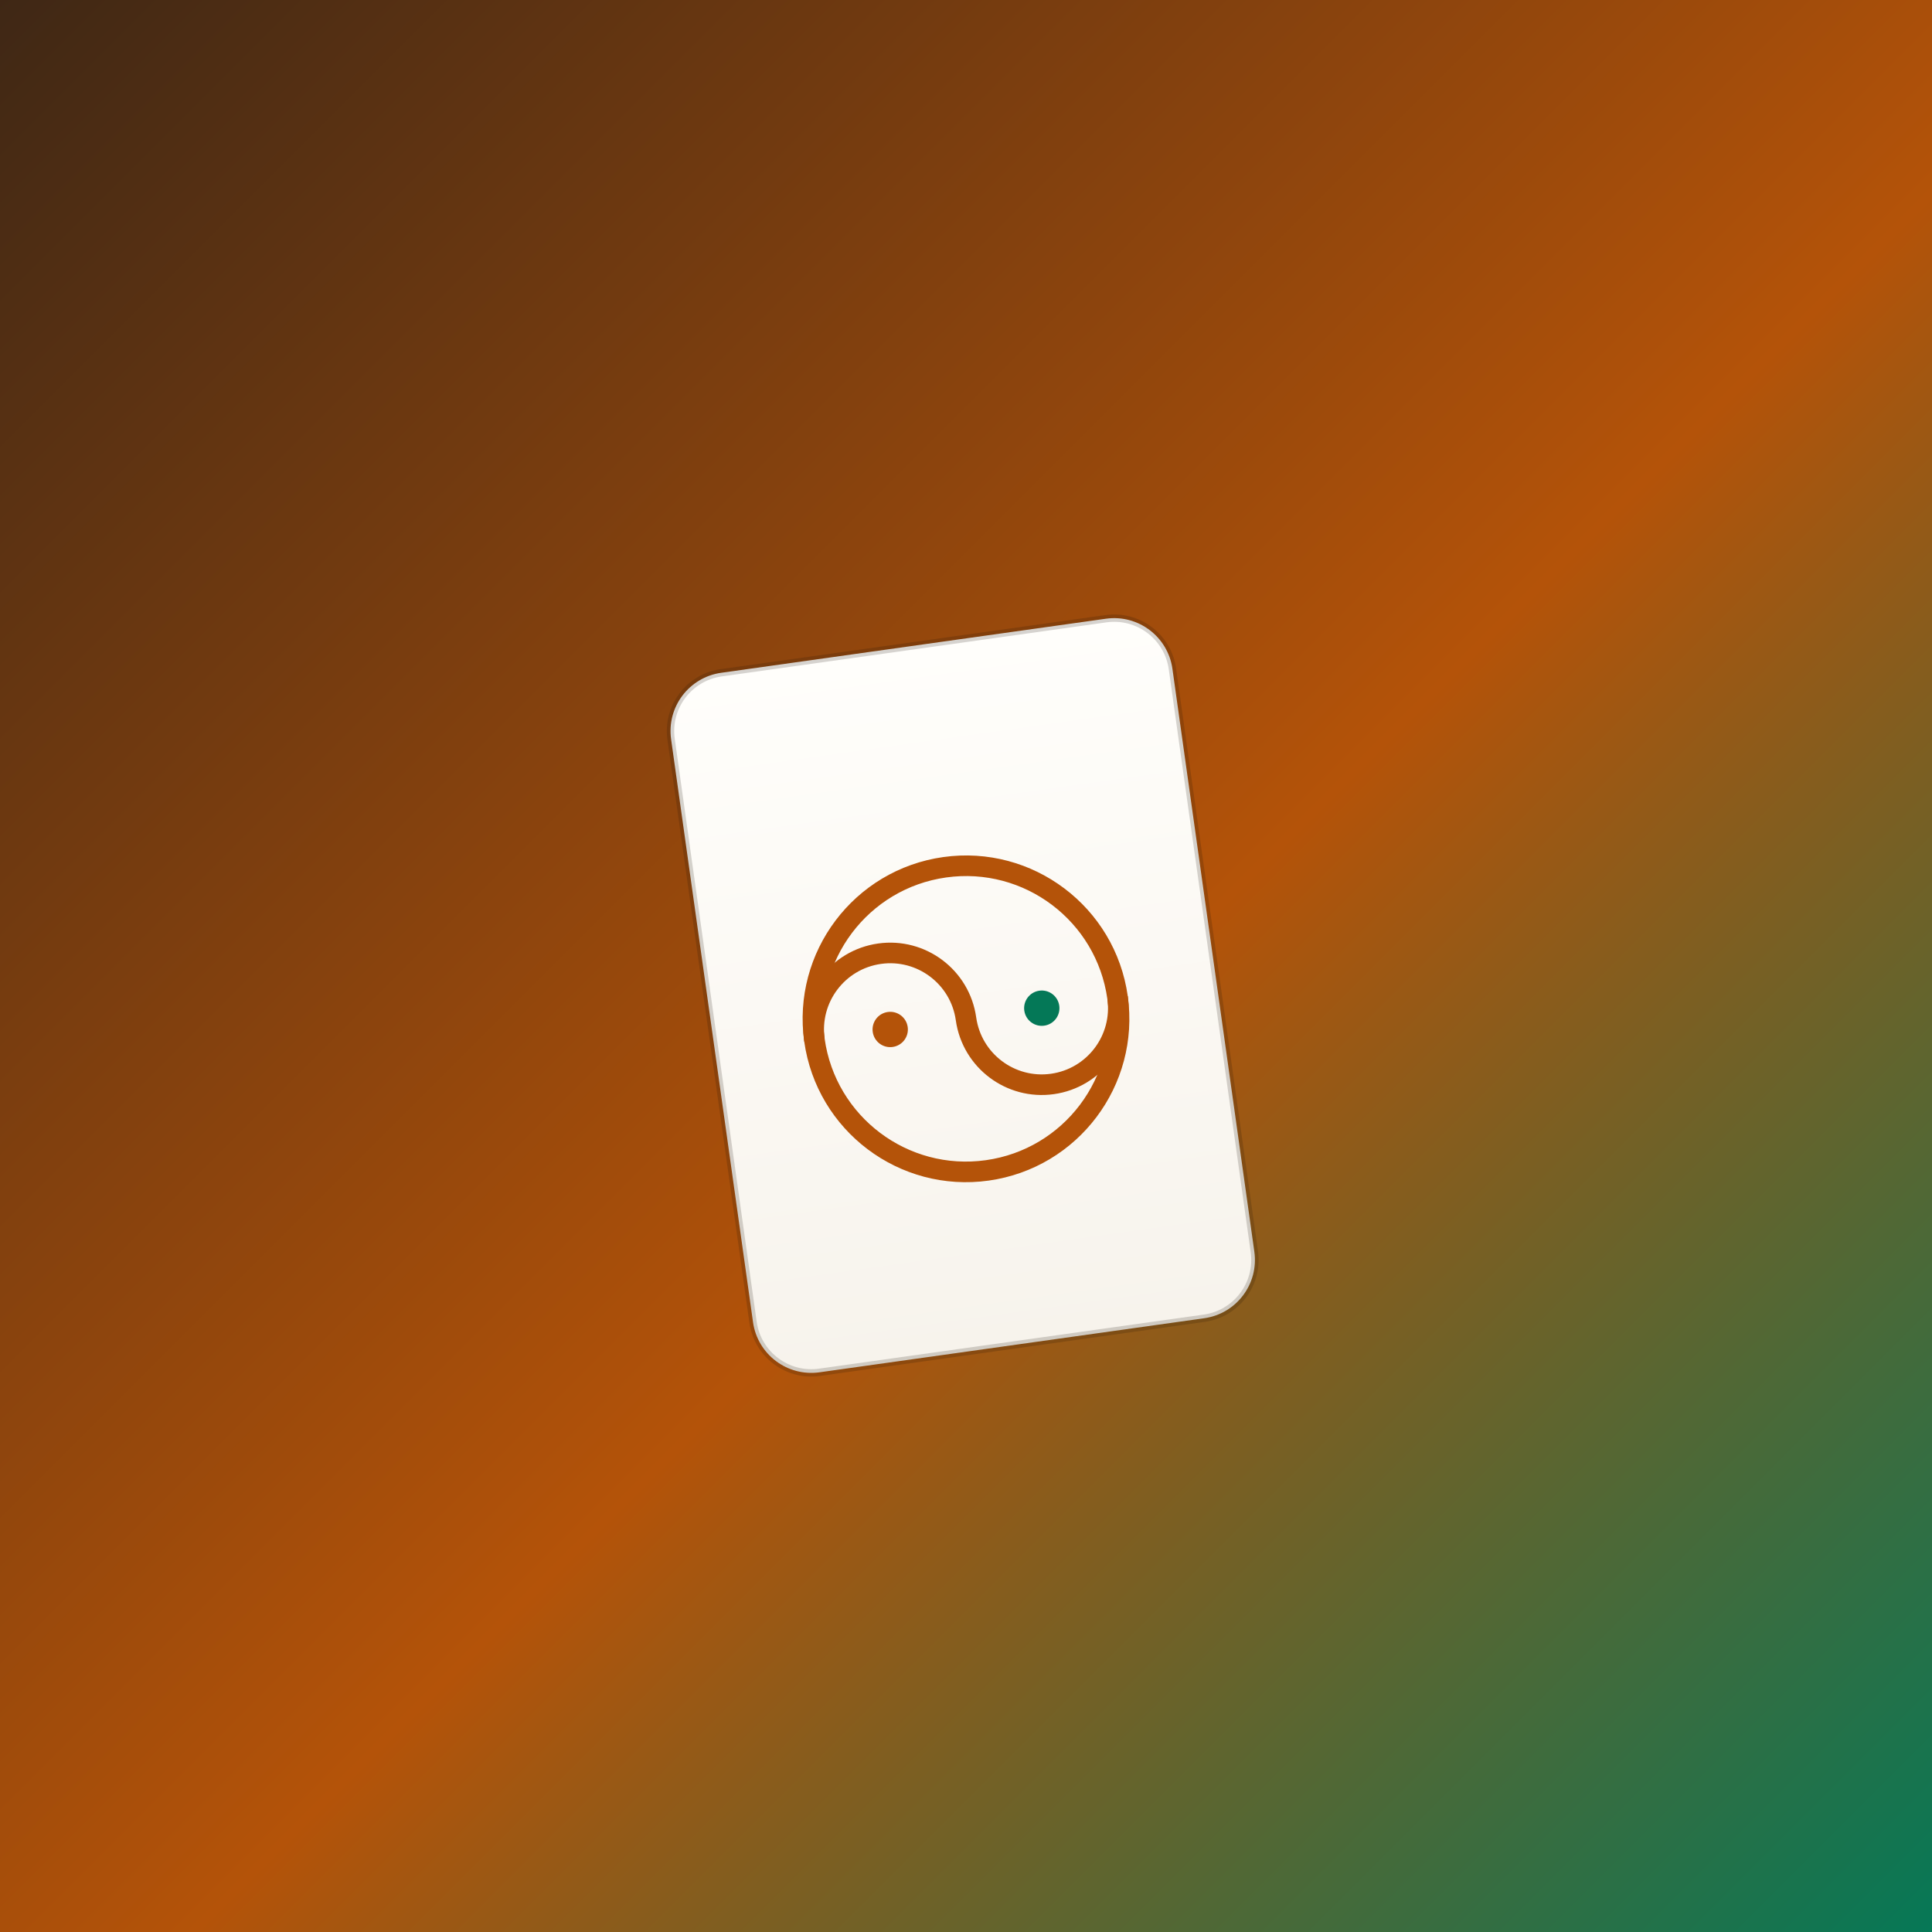
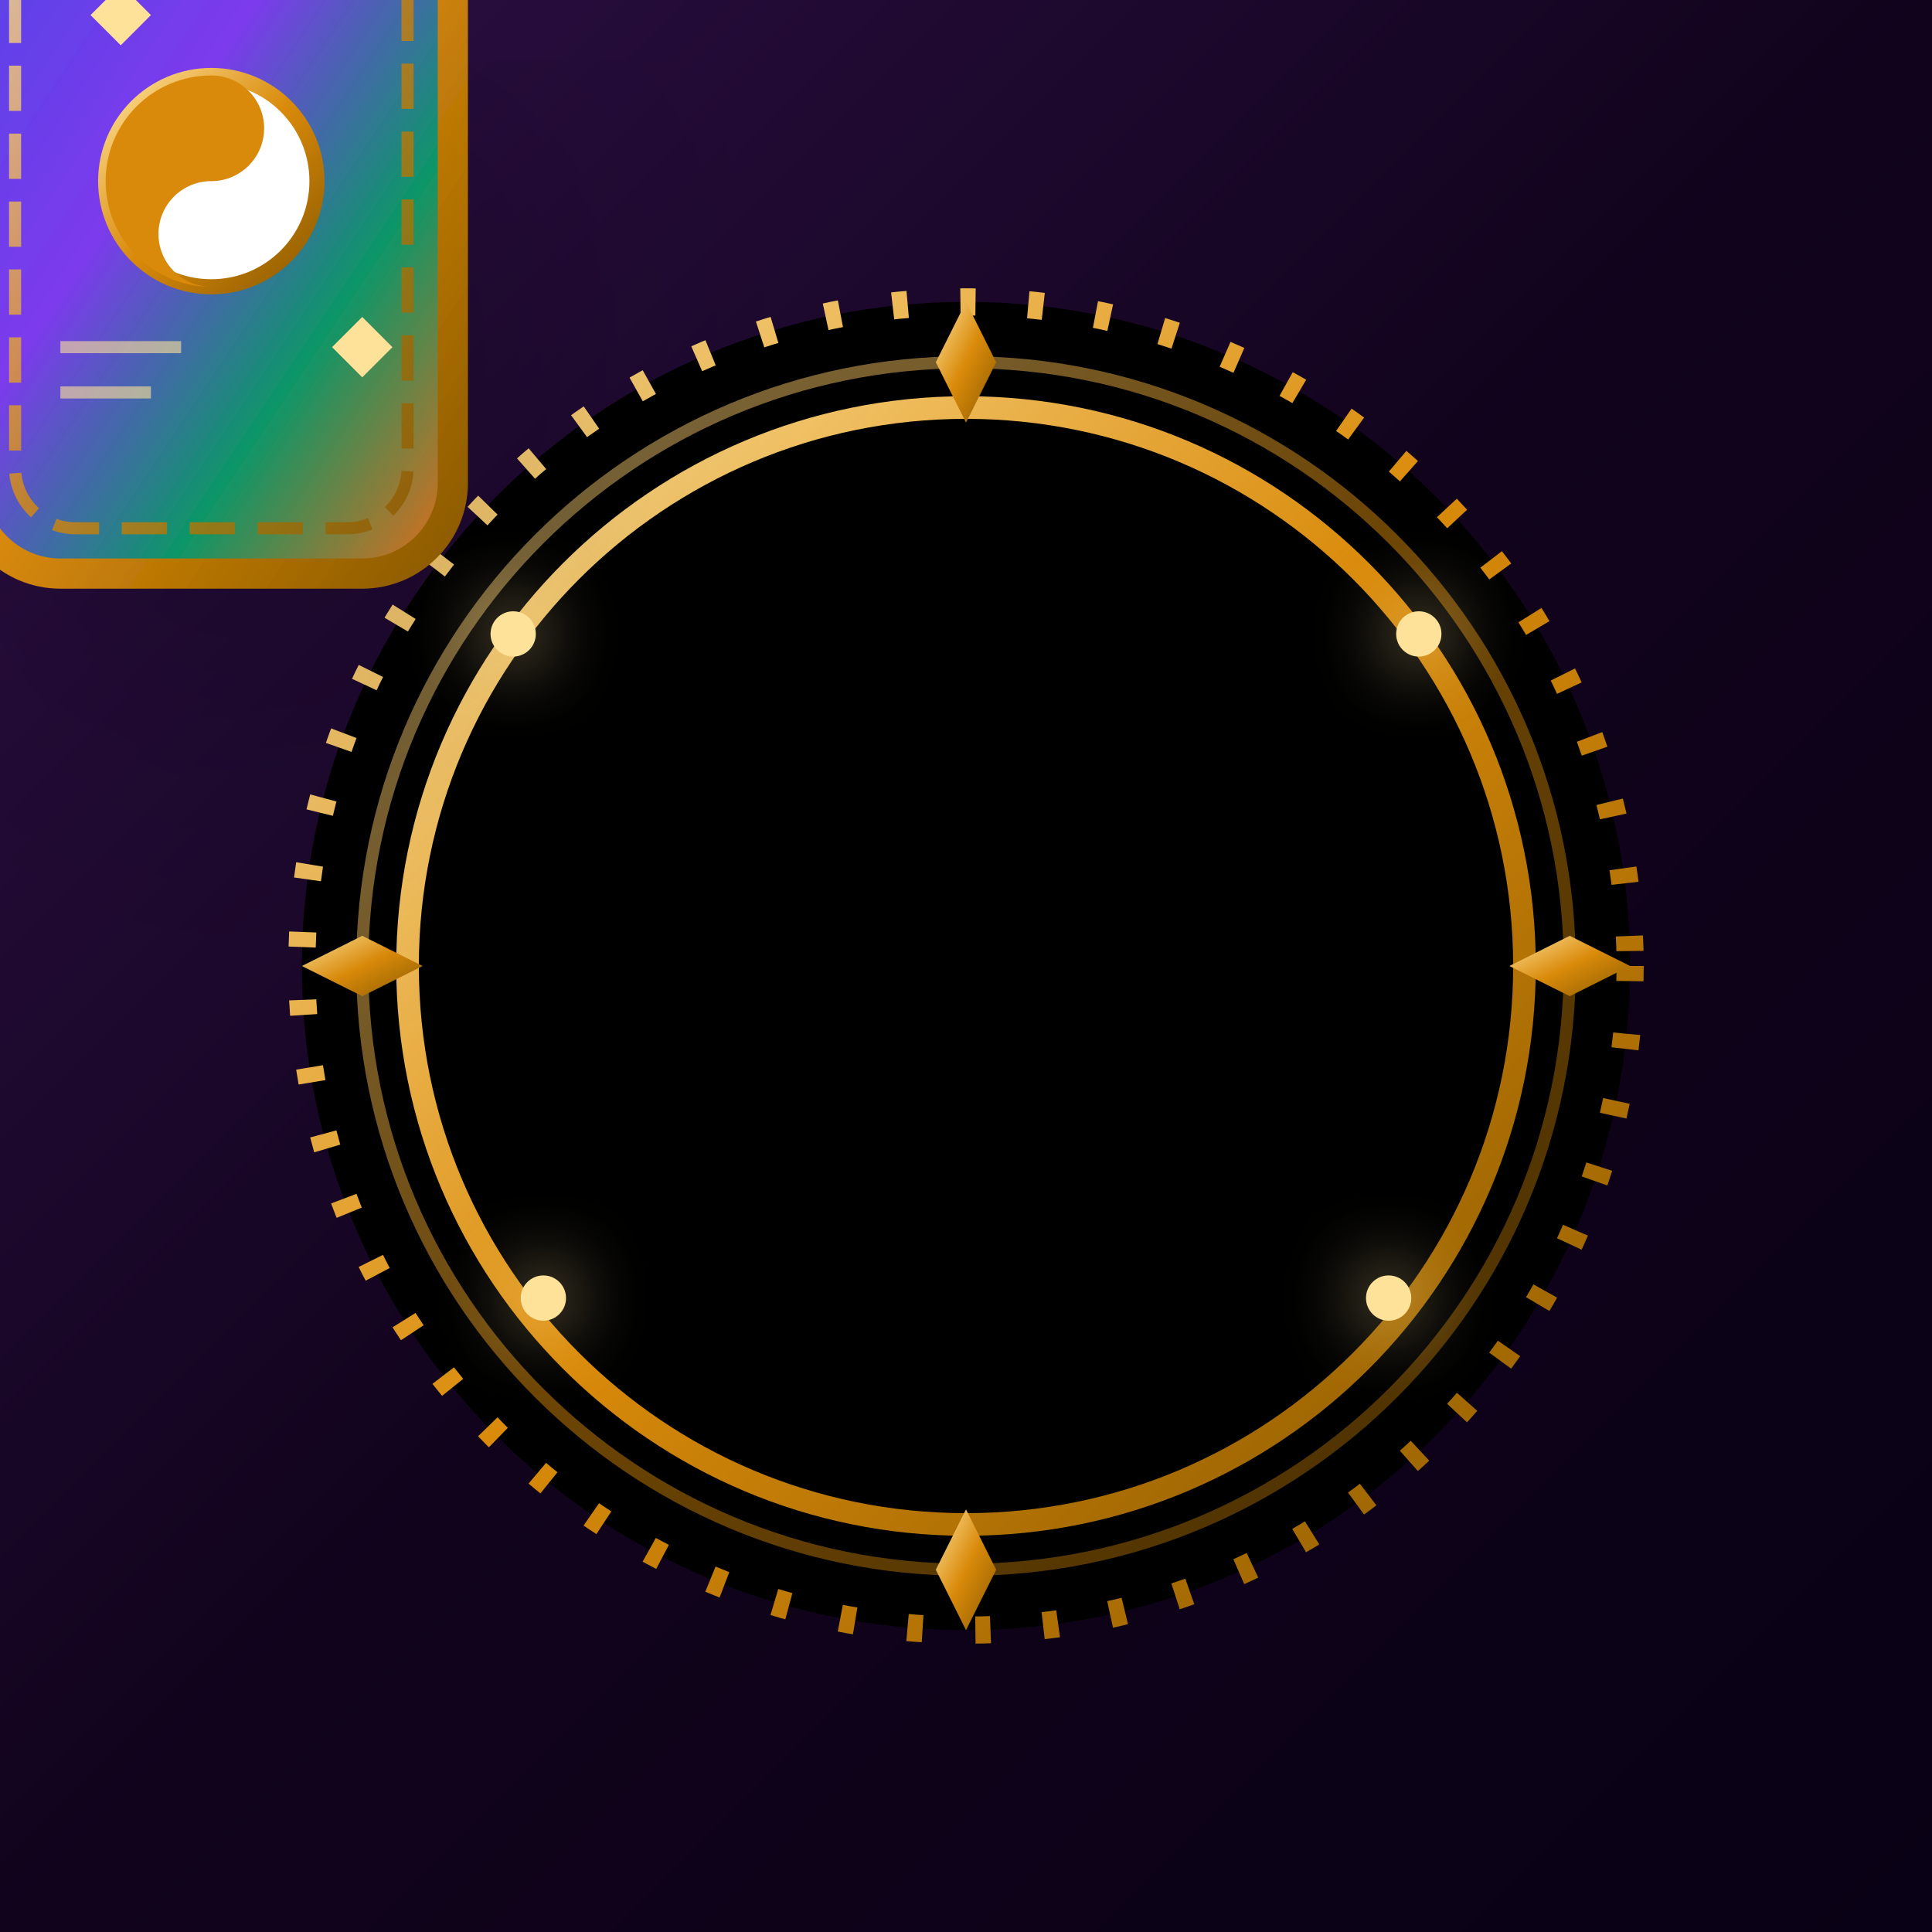
<svg xmlns="http://www.w3.org/2000/svg" viewBox="0 0 512 512">
  <defs>
    <linearGradient id="bg" x1="0%" y1="0%" x2="100%" y2="100%">
-       <stop offset="0%" stop-color="#3e2715" />
-       <stop offset="55%" stop-color="#b45309" />
-       <stop offset="100%" stop-color="#047857" />
+       <stop offset="0%" stop-color="#2e1047" />
+       <stop offset="50%" stop-color="#11031c" />
+       <stop offset="100%" stop-color="#090115" />
    </linearGradient>
-     <linearGradient id="card" x1="50%" y1="0%" x2="50%" y2="100%">
-       <stop offset="0%" stop-color="#fffefb" />
-       <stop offset="100%" stop-color="#f7f3ec" />
+     <linearGradient id="goldGrad" x1="0%" y1="0%" x2="100%" y2="100%">
+       <stop offset="0%" stop-color="#ffe29a" />
+       <stop offset="50%" stop-color="#d98a0a" />
+       <stop offset="100%" stop-color="#8b5a00" />
    </linearGradient>
+     <linearGradient id="cosmicBg" x1="0%" y1="0%" x2="100%" y2="100%">
+       <stop offset="0%" stop-color="#4f46e5" />
+       <stop offset="40%" stop-color="#7c3aed" />
+       <stop offset="70%" stop-color="#0d9668" />
+       <stop offset="100%" stop-color="#ea6a17" />
+     </linearGradient>
+     <filter id="neonGlow" x="-20%" y="-20%" width="140%" height="140%">
+       <feGaussianBlur stdDeviation="2.5" result="blur" />
+       <feComposite in="SourceGraphic" in2="blur" operator="over" />
+     </filter>
+     <style>
+       .svg-ring-outer {
+         animation: spin-cw 30s linear infinite;
+         transform-origin: 50px 50px;
+       }
+       .svg-ring-inner {
+         animation: spin-ccw 25s linear infinite;
+         transform-origin: 50px 50px;
+       }
+       .svg-star-n, .svg-star-s {
+         animation: twinkle 3s ease-in-out infinite;
+         transform-origin: 50px 50px;
+       }
+       .svg-star-w, .svg-star-e {
+         animation: twinkle-delayed 3s ease-in-out infinite;
+         transform-origin: 50px 50px;
+       }
+       .svg-card-tarot {
+         animation: tarot-sway 4s ease-in-out infinite alternate;
+         transform-origin: 42px 50px;
+       }
+       .svg-card-drinking {
+         animation: drinking-sway 4.5s ease-in-out infinite alternate;
+         transform-origin: 58px 50px;
+       }
+       .svg-card-center {
+         animation: center-float 3.5s ease-in-out infinite alternate;
+         transform-origin: 50px 48px;
+       }
+       .svg-yinyang {
+         animation: yinyang-spin 8s linear infinite;
+         transform-origin: 0px 0px;
+       }
+       .svg-stardust circle {
+         animation: glow-pulse 3s ease-in-out infinite alternate;
+       }
+ 
+       @keyframes spin-cw {
+         from { transform: rotate(0deg); }
+         to { transform: rotate(360deg); }
+       }
+       @keyframes spin-ccw {
+         from { transform: rotate(360deg); }
+         to { transform: rotate(0deg); }
+       }
+       @keyframes twinkle {
+         0%, 100% { opacity: 0.4; transform: scale(0.85); }
+         50% { opacity: 1; transform: scale(1.15); }
+       }
+       @keyframes twinkle-delayed {
+         0%, 100% { opacity: 1; transform: scale(1.15); }
+         50% { opacity: 0.4; transform: scale(0.85); }
+       }
+       @keyframes tarot-sway {
+         0% { transform: translate(42px, 50px) rotate(-20deg); }
+         100% { transform: translate(42px, 50px) rotate(-14deg); }
+       }
+       @keyframes drinking-sway {
+         0% { transform: translate(58px, 50px) rotate(14deg); }
+         100% { transform: translate(58px, 50px) rotate(20deg); }
+       }
+       @keyframes center-float {
+         0% { transform: translate(50px, 50px) rotate(-3deg); }
+         100% { transform: translate(50px, 46px) rotate(1deg); }
+       }
+       @keyframes yinyang-spin {
+         0% { transform: translate(0, -2px) rotate(0deg); }
+         100% { transform: translate(0, -2px) rotate(360deg); }
+       }
+       @keyframes glow-pulse {
+         0% { opacity: 0.4; }
+         100% { opacity: 1; }
+       }
+     </style>
  </defs>
  <rect width="512" height="512" fill="url(#bg)" />
-   <g transform="translate(256 270) rotate(-8) scale(0.78)">
-     <rect x="-86" y="-128" width="172" height="240" rx="20" fill="url(#card)" stroke="rgba(28,18,9,0.18)" stroke-width="2.5" />
-     <circle cx="0" cy="0" r="52" fill="none" stroke="#b45309" stroke-width="7" />
-     <path d="M -52 0 A 26 26 0 0 1 0 0 A 26 26 0 0 0 52 0" fill="none" stroke="#b45309" stroke-width="7" />
-     <circle cx="-26" cy="0" r="6" fill="#b45309" />
-     <circle cx="26" cy="0" r="6" fill="#047857" />
+   <g transform="translate(56, 56) scale(4)">
+     <circle cx="50" cy="50" r="44" stroke="url(#goldGrad)" stroke-width="1.8" stroke-dasharray="1 3.5" class="svg-ring-outer" />
+     <circle cx="50" cy="50" r="40" stroke="url(#goldGrad)" stroke-width="0.8" opacity="0.5" />
+     <circle cx="50" cy="50" r="37" stroke="url(#goldGrad)" stroke-width="1.5" class="svg-ring-inner" />
+     <path d="M 50 6 L 52 10 L 50 14 L 48 10 Z" fill="url(#goldGrad)" class="svg-star-n" />
+     <path d="M 50 94 L 52 90 L 50 86 L 48 90 Z" fill="url(#goldGrad)" class="svg-star-s" />
+     <path d="M 6 50 L 10 52 L 14 50 L 10 48 Z" fill="url(#goldGrad)" class="svg-star-w" />
+     <path d="M 94 50 L 90 52 L 86 50 L 90 48 Z" fill="url(#goldGrad)" class="svg-star-e" />
+     <g class="svg-card-tarot">
+       <rect x="-14" y="-21" width="28" height="42" rx="5" fill="#fdfaff" stroke="#7c3aed" stroke-width="1.5" />
+       <path d="M -9 -8 L -7 -6 L -5 -8 L -7 -10 Z" fill="#7c3aed" transform="translate(0, 14)" />
+     </g>
+     <g class="svg-card-drinking">
+       <rect x="-14" y="-21" width="28" height="42" rx="5" fill="#fffaf5" stroke="#ea6a17" stroke-width="1.5" />
+       <circle cx="5" cy="-2" r="3" fill="#ea6a17" />
+     </g>
+     <g class="svg-card-center">
+       <rect x="-16" y="-24" width="32" height="48" rx="6" fill="url(#cosmicBg)" stroke="url(#goldGrad)" stroke-width="2" filter="drop-shadow(0 4px 12px rgba(26, 10, 0, 0.25))" />
+       <rect x="-13" y="-21" width="26" height="42" rx="4" fill="none" stroke="url(#goldGrad)" stroke-width="0.8" opacity="0.8" stroke-dasharray="3 1.5" />
+       <g class="svg-yinyang" transform="translate(0, -2)">
+         <circle cx="0" cy="0" r="7" fill="#ffffff" stroke="url(#goldGrad)" stroke-width="1" />
+         <path d="M 0 -7 A 3.5 3.5 0 0 1 0 0 A 3.5 3.5 0 0 0 0 7 A 7 7 0 0 1 0 -7 Z" fill="#d98a0a" />
+         <circle cx="0" cy="-3.5" r="1" fill="#d98a0a" />
+         <circle cx="0" cy="3.5" r="1" fill="#ffffff" />
+       </g>
+       <path d="M -8 -13 L -6 -11 L -4 -13 L -6 -15 Z" fill="#ffe29a" />
+       <path d="M 8 9 L 10 11 L 12 9 L 10 7 Z" fill="#ffe29a" />
+       <line x1="-10" y1="9" x2="-2" y2="9" stroke="#ffe29a" stroke-width="0.8" opacity="0.6" />
+       <line x1="-10" y1="12" x2="-4" y2="12" stroke="#ffe29a" stroke-width="0.8" opacity="0.6" />
+     </g>
+     <g filter="url(#neonGlow)" class="svg-stardust">
+       <circle cx="20" cy="28" r="1.5" fill="#ffe29a" style="animation-delay: 0s;" />
+       <circle cx="80" cy="28" r="1.5" fill="#ffe29a" style="animation-delay: 1s;" />
+       <circle cx="22" cy="72" r="1.5" fill="#ffe29a" style="animation-delay: 2s;" />
+       <circle cx="78" cy="72" r="1.5" fill="#ffe29a" style="animation-delay: 3s;" />
+     </g>
  </g>
</svg>
